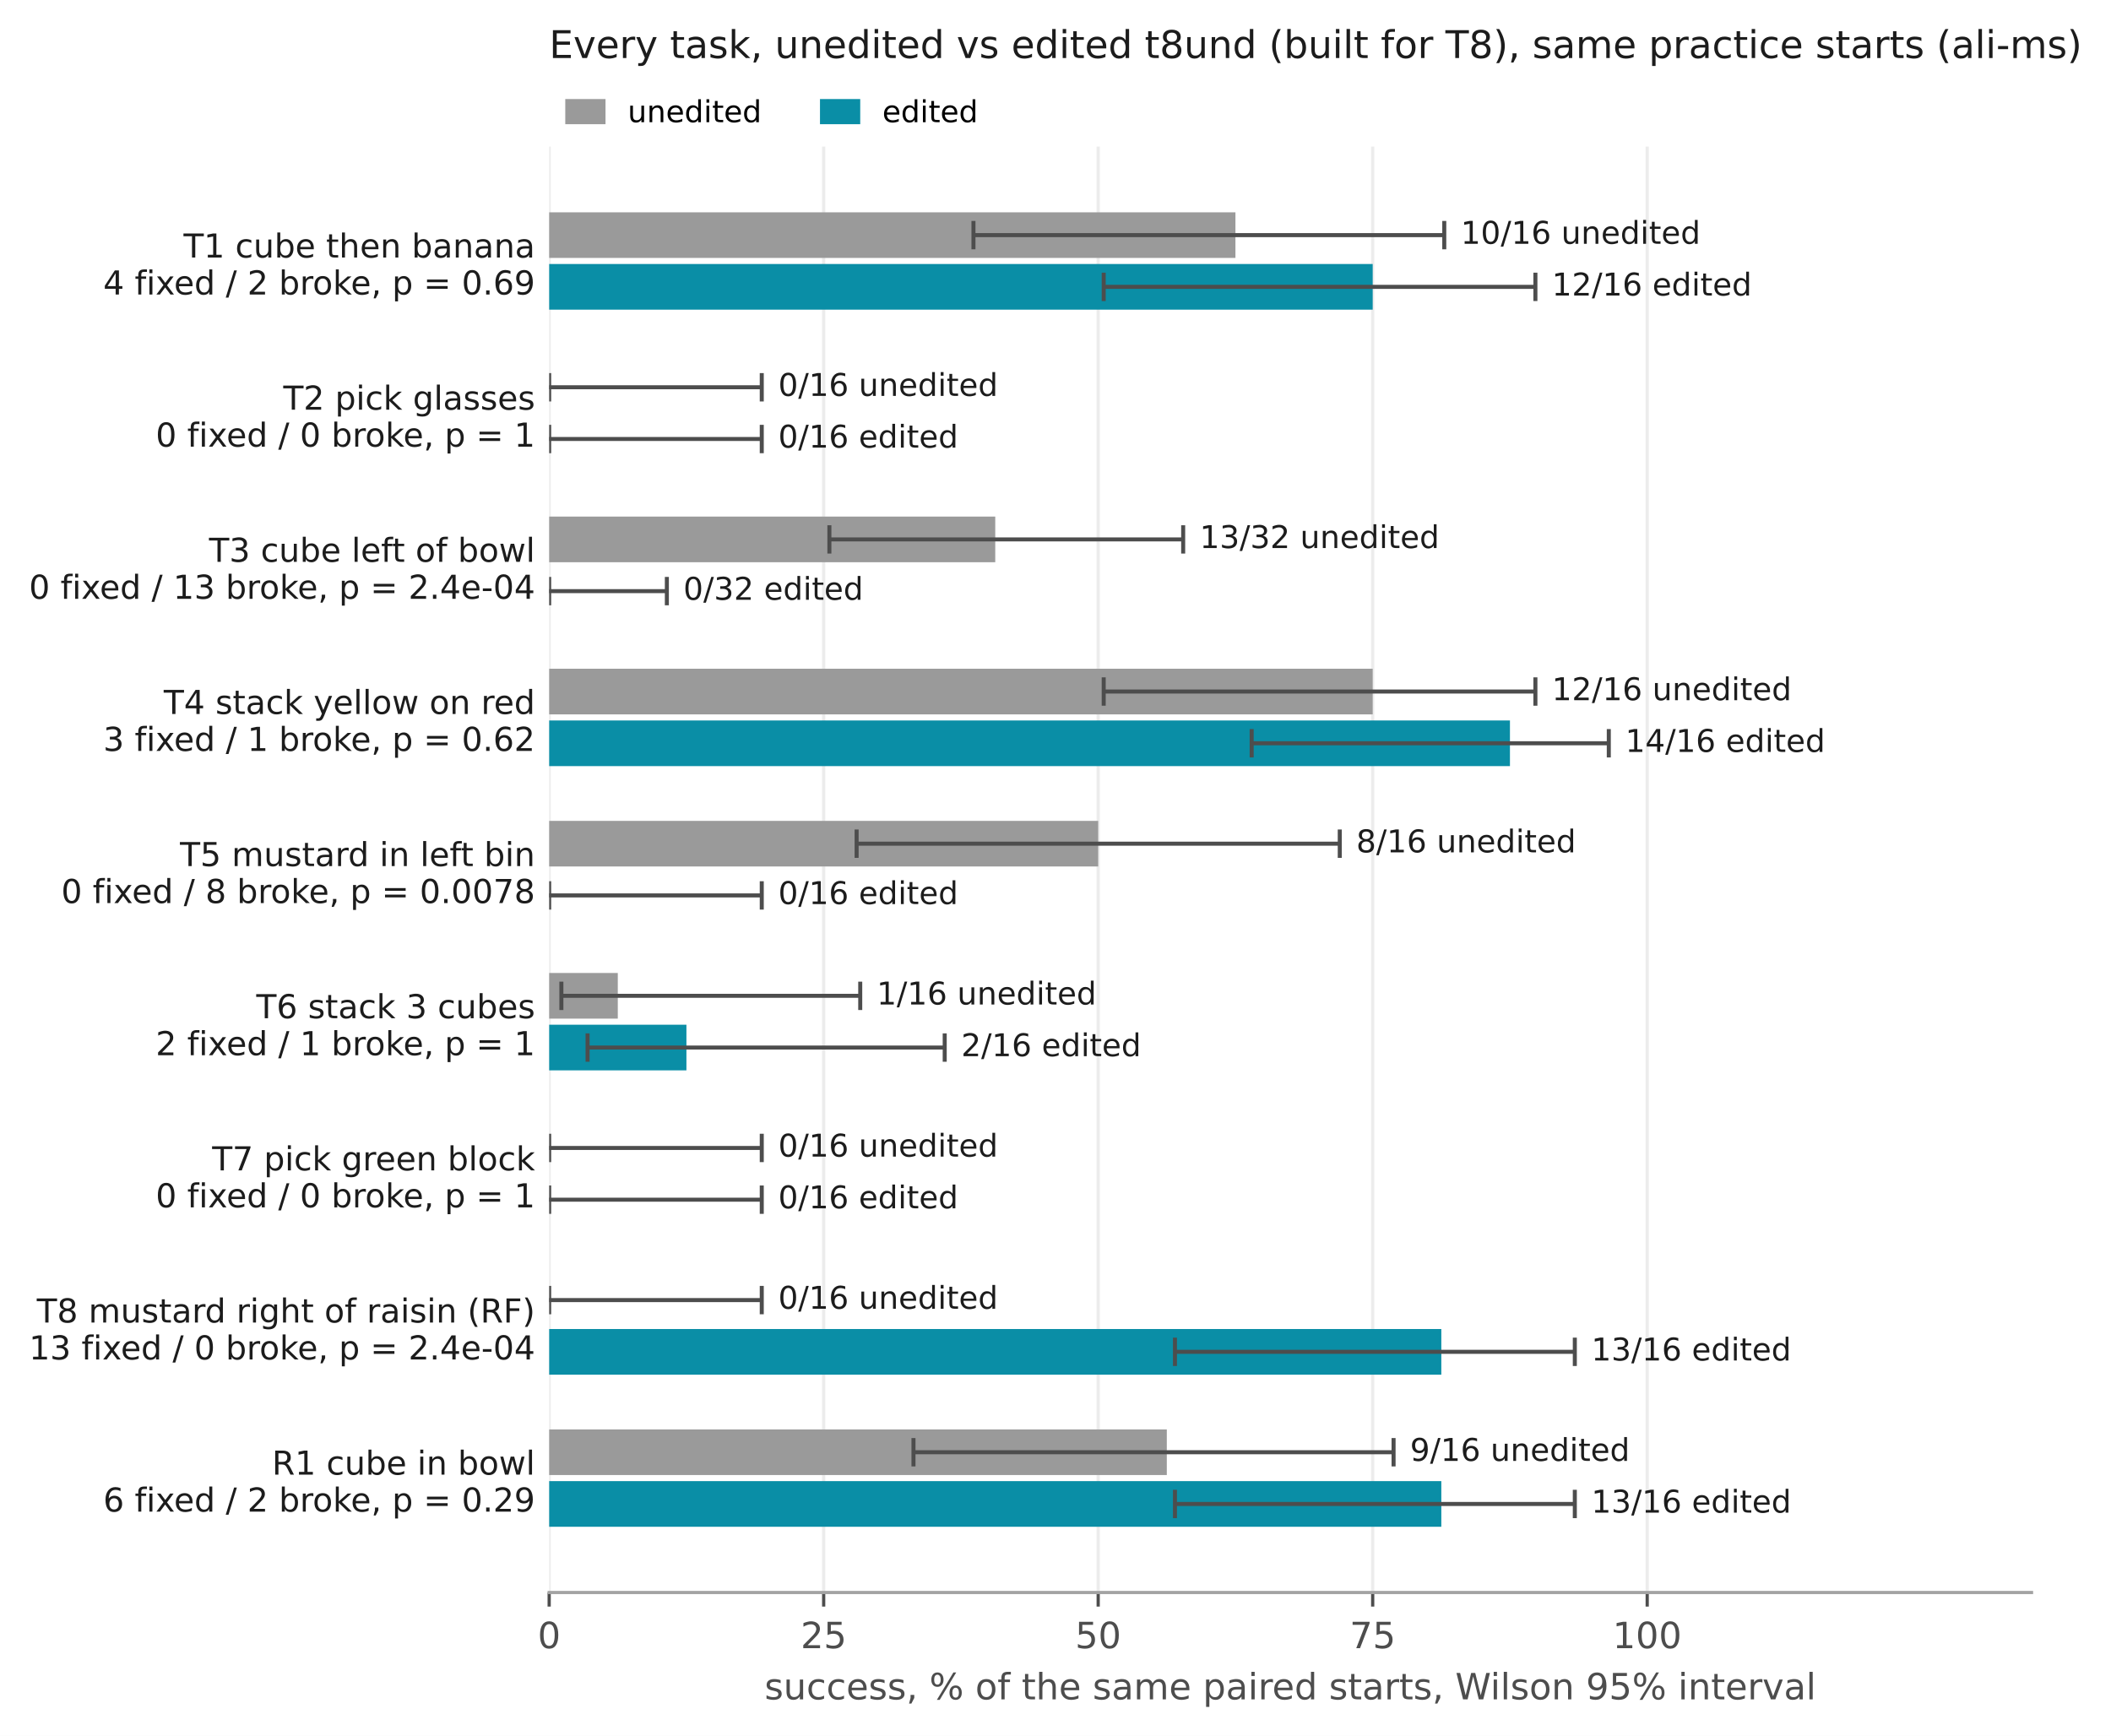
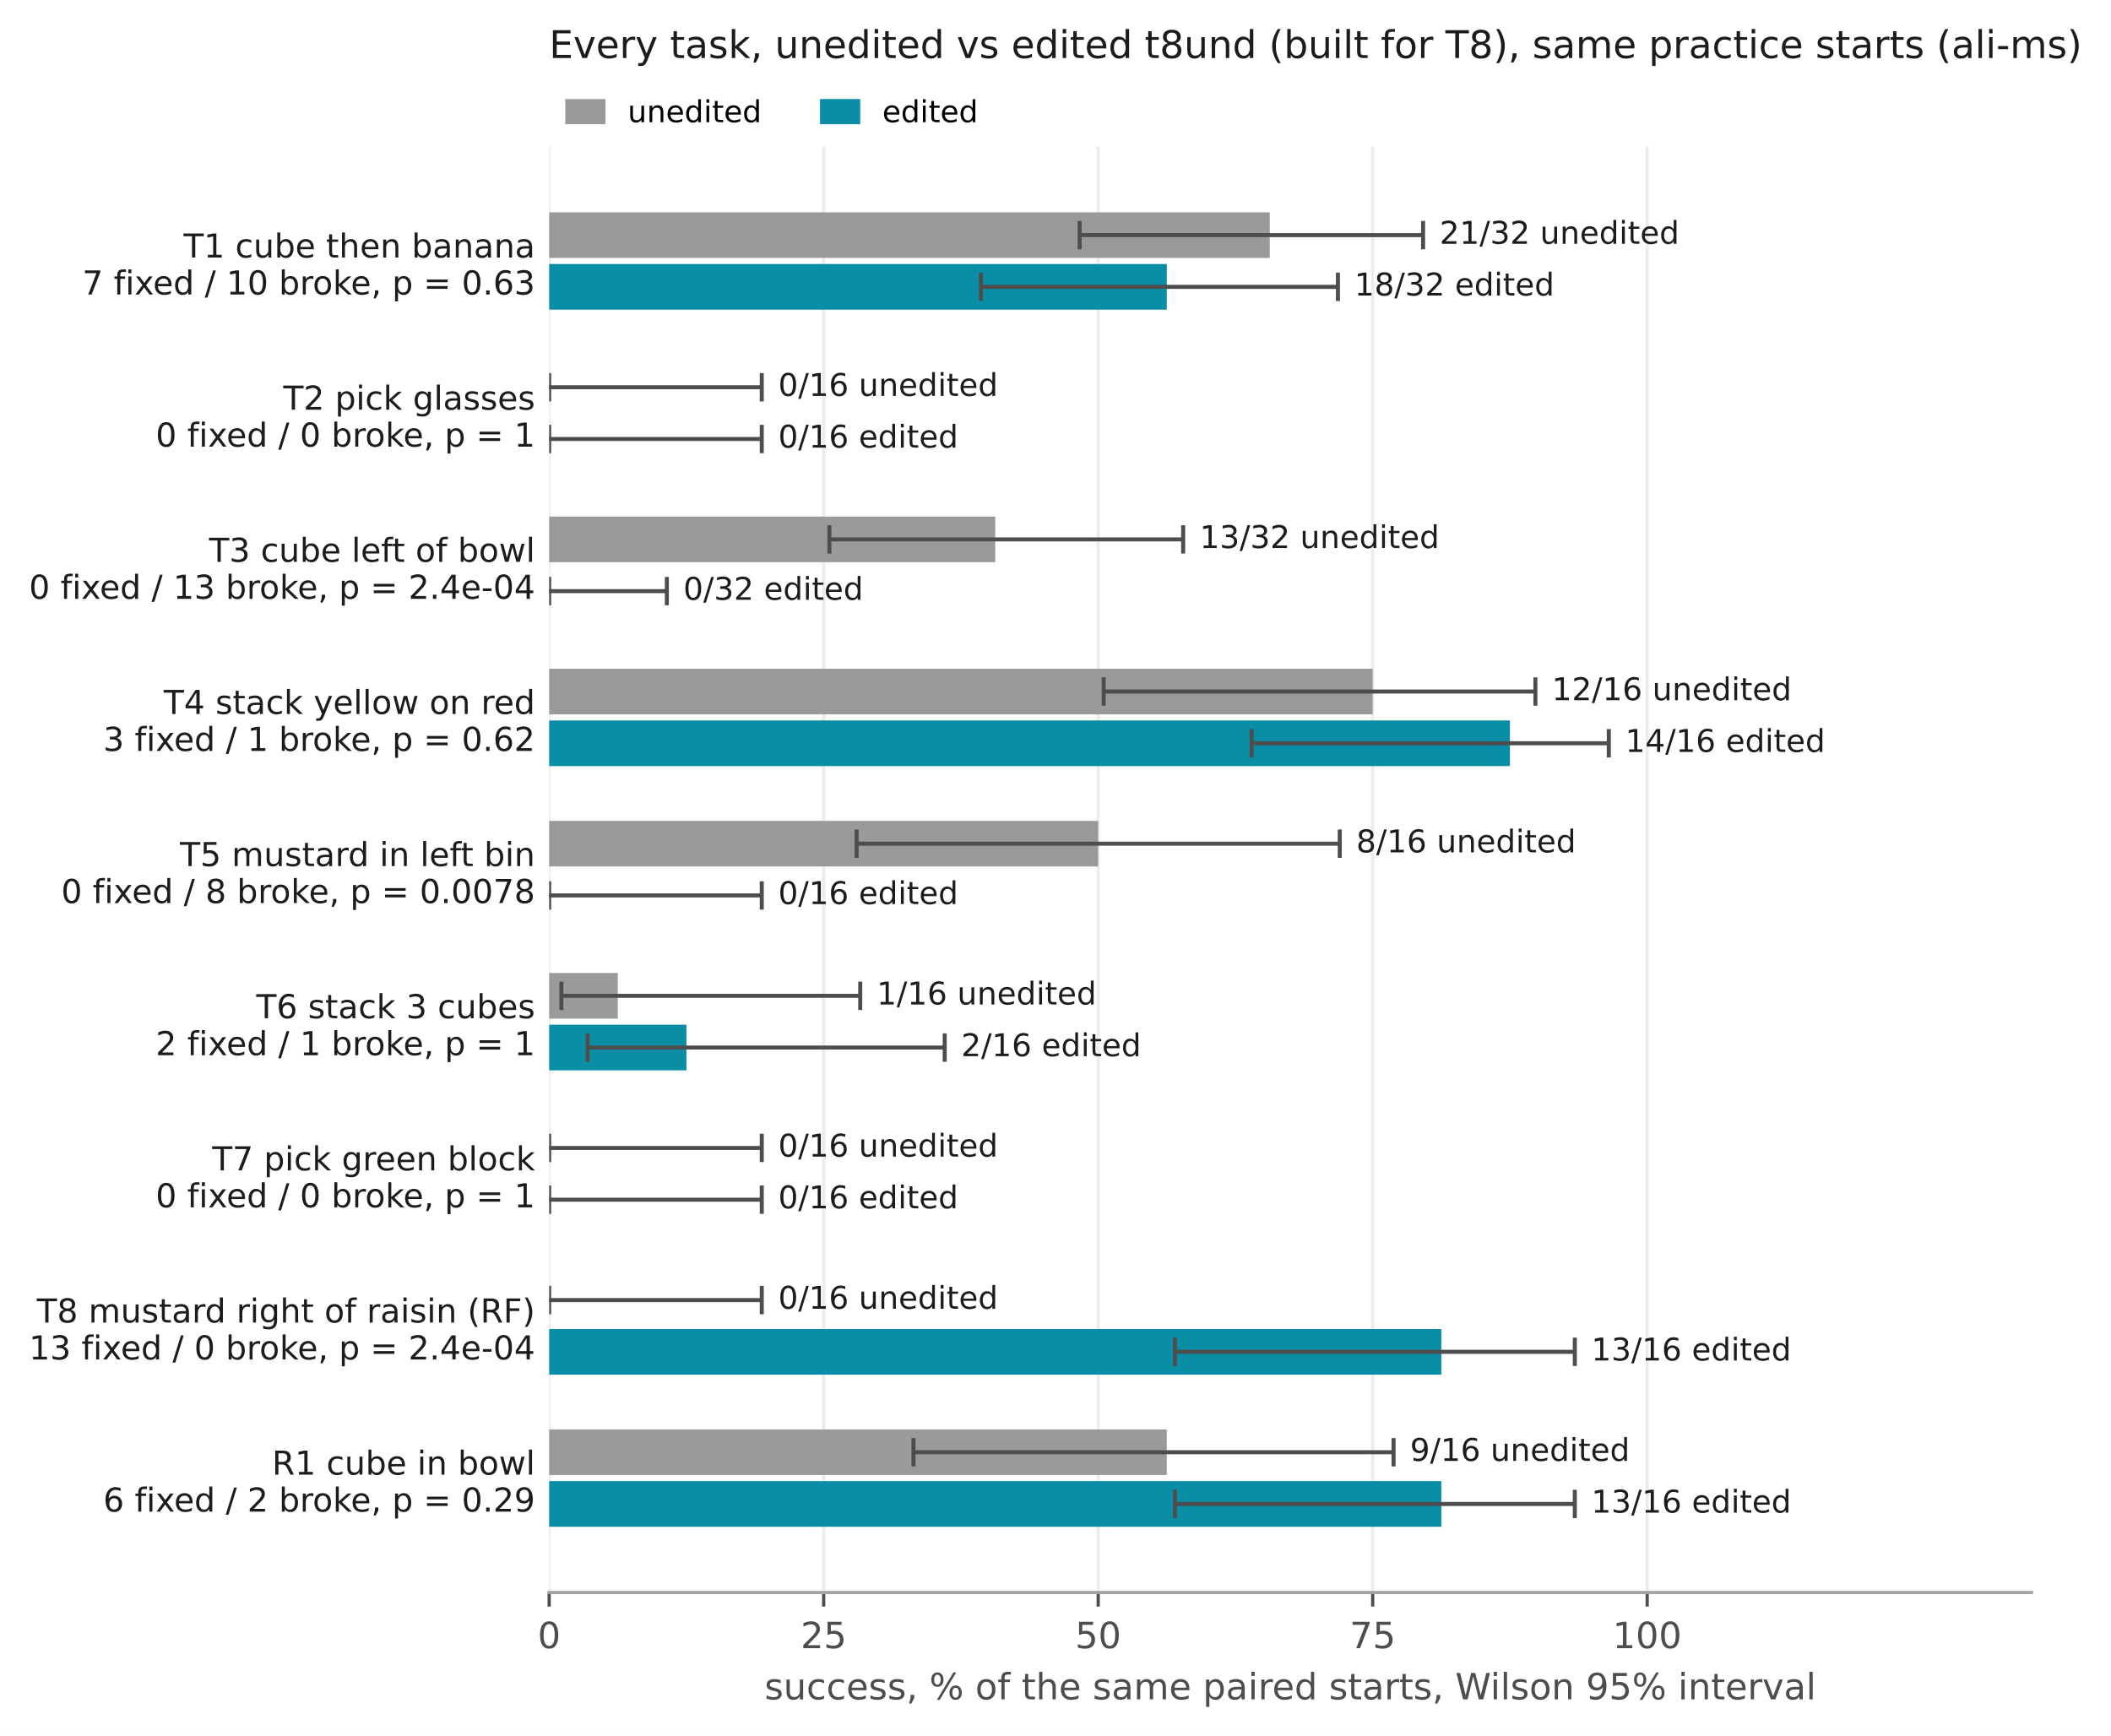
<svg xmlns="http://www.w3.org/2000/svg" xmlns:xlink="http://www.w3.org/1999/xlink" width="524.466pt" height="431.29pt" viewBox="0 0 524.466 431.29" version="1.1">
  <defs>
    <style type="text/css">*{stroke-linejoin: round; stroke-linecap: butt}</style>
  </defs>
  <g id="figure_1">
    <g id="patch_1">
      <path d="M 0 431.29  L 524.466 431.29  L 524.466 0  L 0 0  z " style="fill: #ffffff" />
    </g>
    <g id="axes_1">
      <g id="patch_2">
        <path d="M 136.438 395.67  L 504.718 395.67  L 504.718 36.419  L 136.438 36.419  z " style="fill: #ffffff" />
      </g>
      <g id="matplotlib.axis_1">
        <g id="xtick_1">
          <g id="line2d_1">
-             <path d="M 136.438 395.67  L 136.438 36.419  " clip-path="url(#p2c31fa12de)" style="fill: none; stroke: #ececec; stroke-width: 0.8; stroke-linecap: square" />
+             <path d="M 136.438 395.67  L 136.438 36.419  " clip-path="url(#pa45e1d1f8f)" style="fill: none; stroke: #ececec; stroke-width: 0.8; stroke-linecap: square" />
          </g>
          <g id="line2d_2">
            <defs>
-               <path id="mc1a9ab642e" d="M 0 0  L 0 3.5  " style="stroke: #4d4d4d; stroke-width: 0.8" />
+               <path id="m31fd87e7d7" d="M 0 0  L 0 3.5  " style="stroke: #4d4d4d; stroke-width: 0.8" />
            </defs>
            <g>
-               <use xlink:href="#mc1a9ab642e" x="136.438" y="395.67" style="fill: #4d4d4d; stroke: #4d4d4d; stroke-width: 0.8" />
+               <use xlink:href="#m31fd87e7d7" x="136.438" y="395.67" style="fill: #4d4d4d; stroke: #4d4d4d; stroke-width: 0.8" />
            </g>
          </g>
          <g id="text_1">
            <text style="font-size: 9px; font-family: 'DejaVu Sans'; text-anchor: middle; fill: #4d4d4d" x="136.438" y="409.508" transform="rotate(-0 136.438 409.5083)">0</text>
          </g>
        </g>
        <g id="xtick_2">
          <g id="line2d_3">
-             <path d="M 204.638 395.67  L 204.638 36.419  " clip-path="url(#p2c31fa12de)" style="fill: none; stroke: #ececec; stroke-width: 0.8; stroke-linecap: square" />
+             <path d="M 204.638 395.67  L 204.638 36.419  " clip-path="url(#pa45e1d1f8f)" style="fill: none; stroke: #ececec; stroke-width: 0.8; stroke-linecap: square" />
          </g>
          <g id="line2d_4">
            <g>
-               <use xlink:href="#mc1a9ab642e" x="204.638" y="395.67" style="fill: #4d4d4d; stroke: #4d4d4d; stroke-width: 0.8" />
+               <use xlink:href="#m31fd87e7d7" x="204.638" y="395.67" style="fill: #4d4d4d; stroke: #4d4d4d; stroke-width: 0.8" />
            </g>
          </g>
          <g id="text_2">
            <text style="font-size: 9px; font-family: 'DejaVu Sans'; text-anchor: middle; fill: #4d4d4d" x="204.638" y="409.508" transform="rotate(-0 204.638 409.5083)">25</text>
          </g>
        </g>
        <g id="xtick_3">
          <g id="line2d_5">
-             <path d="M 272.838 395.67  L 272.838 36.419  " clip-path="url(#p2c31fa12de)" style="fill: none; stroke: #ececec; stroke-width: 0.8; stroke-linecap: square" />
+             <path d="M 272.838 395.67  L 272.838 36.419  " clip-path="url(#pa45e1d1f8f)" style="fill: none; stroke: #ececec; stroke-width: 0.8; stroke-linecap: square" />
          </g>
          <g id="line2d_6">
            <g>
-               <use xlink:href="#mc1a9ab642e" x="272.838" y="395.67" style="fill: #4d4d4d; stroke: #4d4d4d; stroke-width: 0.8" />
+               <use xlink:href="#m31fd87e7d7" x="272.838" y="395.67" style="fill: #4d4d4d; stroke: #4d4d4d; stroke-width: 0.8" />
            </g>
          </g>
          <g id="text_3">
            <text style="font-size: 9px; font-family: 'DejaVu Sans'; text-anchor: middle; fill: #4d4d4d" x="272.838" y="409.508" transform="rotate(-0 272.838 409.5083)">50</text>
          </g>
        </g>
        <g id="xtick_4">
          <g id="line2d_7">
-             <path d="M 341.038 395.67  L 341.038 36.419  " clip-path="url(#p2c31fa12de)" style="fill: none; stroke: #ececec; stroke-width: 0.8; stroke-linecap: square" />
+             <path d="M 341.038 395.67  L 341.038 36.419  " clip-path="url(#pa45e1d1f8f)" style="fill: none; stroke: #ececec; stroke-width: 0.8; stroke-linecap: square" />
          </g>
          <g id="line2d_8">
            <g>
-               <use xlink:href="#mc1a9ab642e" x="341.038" y="395.67" style="fill: #4d4d4d; stroke: #4d4d4d; stroke-width: 0.8" />
+               <use xlink:href="#m31fd87e7d7" x="341.038" y="395.67" style="fill: #4d4d4d; stroke: #4d4d4d; stroke-width: 0.8" />
            </g>
          </g>
          <g id="text_4">
            <text style="font-size: 9px; font-family: 'DejaVu Sans'; text-anchor: middle; fill: #4d4d4d" x="341.038" y="409.508" transform="rotate(-0 341.038 409.5083)">75</text>
          </g>
        </g>
        <g id="xtick_5">
          <g id="line2d_9">
-             <path d="M 409.238 395.67  L 409.238 36.419  " clip-path="url(#p2c31fa12de)" style="fill: none; stroke: #ececec; stroke-width: 0.8; stroke-linecap: square" />
+             <path d="M 409.238 395.67  L 409.238 36.419  " clip-path="url(#pa45e1d1f8f)" style="fill: none; stroke: #ececec; stroke-width: 0.8; stroke-linecap: square" />
          </g>
          <g id="line2d_10">
            <g>
-               <use xlink:href="#mc1a9ab642e" x="409.238" y="395.67" style="fill: #4d4d4d; stroke: #4d4d4d; stroke-width: 0.8" />
+               <use xlink:href="#m31fd87e7d7" x="409.238" y="395.67" style="fill: #4d4d4d; stroke: #4d4d4d; stroke-width: 0.8" />
            </g>
          </g>
          <g id="text_5">
            <text style="font-size: 9px; font-family: 'DejaVu Sans'; text-anchor: middle; fill: #4d4d4d" x="409.238" y="409.508" transform="rotate(-0 409.238 409.5083)">100</text>
          </g>
        </g>
        <g id="text_6">
          <text style="font-size: 9px; font-family: 'DejaVu Sans'; text-anchor: middle; fill: #4d4d4d" x="320.578" y="422.219" transform="rotate(-0 320.578 422.2186)">success, % of the same paired starts, Wilson 95% interval</text>
        </g>
      </g>
      <g id="matplotlib.axis_2">
        <g id="ytick_1">
          <g id="line2d_11" />
          <g id="text_7">
            <text style="font-size: 8.2px; font-family: 'DejaVu Sans'; fill: #1c1c1c" transform="translate(67.56609 366.3914)">R1 cube in bowl</text>
            <text style="font-size: 8.2px; font-family: 'DejaVu Sans'; fill: #1c1c1c" transform="translate(25.63847 375.5736)">6 fixed / 2 broke, p = 0.29</text>
          </g>
        </g>
        <g id="ytick_2">
          <g id="line2d_12" />
          <g id="text_8">
            <text style="font-size: 8.2px; font-family: 'DejaVu Sans'; fill: #1c1c1c" transform="translate(9.150062 328.5914)">T8 mustard right of raisin (RF)</text>
            <text style="font-size: 8.2px; font-family: 'DejaVu Sans'; fill: #1c1c1c" transform="translate(7.2 337.7736)">13 fixed / 0 broke, p = 2.4e-04</text>
          </g>
        </g>
        <g id="ytick_3">
          <g id="line2d_13" />
          <g id="text_9">
            <text style="font-size: 8.2px; font-family: 'DejaVu Sans'; fill: #1c1c1c" transform="translate(52.71513 290.7914)">T7 pick green block</text>
            <text style="font-size: 8.2px; font-family: 'DejaVu Sans'; fill: #1c1c1c" transform="translate(38.67903 299.9737)">0 fixed / 0 broke, p = 1</text>
          </g>
        </g>
        <g id="ytick_4">
          <g id="line2d_14" />
          <g id="text_10">
            <text style="font-size: 8.2px; font-family: 'DejaVu Sans'; fill: #1c1c1c" transform="translate(63.68006 252.9914)">T6 stack 3 cubes</text>
            <text style="font-size: 8.2px; font-family: 'DejaVu Sans'; fill: #1c1c1c" transform="translate(38.67903 262.1737)">2 fixed / 1 broke, p = 1</text>
          </g>
        </g>
        <g id="ytick_5">
          <g id="line2d_15" />
          <g id="text_11">
            <text style="font-size: 8.2px; font-family: 'DejaVu Sans'; fill: #1c1c1c" transform="translate(44.72269 215.1914)">T5 mustard in left bin</text>
            <text style="font-size: 8.2px; font-family: 'DejaVu Sans'; fill: #1c1c1c" transform="translate(15.20397 224.3736)">0 fixed / 8 broke, p = 0.0078</text>
          </g>
        </g>
        <g id="ytick_6">
          <g id="line2d_16" />
          <g id="text_12">
            <text style="font-size: 8.2px; font-family: 'DejaVu Sans'; fill: #1c1c1c" transform="translate(40.68931 177.3914)">T4 stack yellow on red</text>
            <text style="font-size: 8.2px; font-family: 'DejaVu Sans'; fill: #1c1c1c" transform="translate(25.63847 186.5736)">3 fixed / 1 broke, p = 0.62</text>
          </g>
        </g>
        <g id="ytick_7">
          <g id="line2d_17" />
          <g id="text_13">
            <text style="font-size: 8.2px; font-family: 'DejaVu Sans'; fill: #1c1c1c" transform="translate(51.93869 139.5914)">T3 cube left of bowl</text>
            <text style="font-size: 8.2px; font-family: 'DejaVu Sans'; fill: #1c1c1c" transform="translate(7.2 148.7737)">0 fixed / 13 broke, p = 2.4e-04</text>
          </g>
        </g>
        <g id="ytick_8">
          <g id="line2d_18" />
          <g id="text_14">
            <text style="font-size: 8.2px; font-family: 'DejaVu Sans'; fill: #1c1c1c" transform="translate(70.38997 101.7914)">T2 pick glasses</text>
            <text style="font-size: 8.2px; font-family: 'DejaVu Sans'; fill: #1c1c1c" transform="translate(38.67903 110.9737)">0 fixed / 0 broke, p = 1</text>
          </g>
        </g>
        <g id="ytick_9">
          <g id="line2d_19" />
          <g id="text_15">
            <text style="font-size: 8.2px; font-family: 'DejaVu Sans'; fill: #1c1c1c" transform="translate(45.60931 63.99144)">T1 cube then banana</text>
-             <text style="font-size: 8.2px; font-family: 'DejaVu Sans'; fill: #1c1c1c" transform="translate(25.63847 73.17365)">4 fixed / 2 broke, p = 0.69</text>
+             <text style="font-size: 8.2px; font-family: 'DejaVu Sans'; fill: #1c1c1c" transform="translate(20.42122 73.17365)">7 fixed / 10 broke, p = 0.63</text>
          </g>
        </g>
      </g>
      <g id="patch_3">
-         <path d="M 136.438 64.088  L 306.938 64.088  L 306.938 52.748  L 136.438 52.748  z " clip-path="url(#p2c31fa12de)" style="fill: #9a9a9a" />
+         <path d="M 136.438 64.088  L 315.463 64.088  L 315.463 52.748  L 136.438 52.748  z " clip-path="url(#pa45e1d1f8f)" style="fill: #9a9a9a" />
      </g>
      <g id="patch_4">
-         <path d="M 136.438 76.94  L 341.038 76.94  L 341.038 65.6  L 136.438 65.6  z " clip-path="url(#p2c31fa12de)" style="fill: #0a8ea6" />
+         <path d="M 136.438 76.94  L 289.888 76.94  L 289.888 65.6  L 136.438 65.6  z " clip-path="url(#pa45e1d1f8f)" style="fill: #0a8ea6" />
      </g>
      <g id="patch_5">
-         <path d="M 136.438 101.888  L 136.438 101.888  L 136.438 90.548  L 136.438 90.548  z " clip-path="url(#p2c31fa12de)" style="fill: #9a9a9a" />
+         <path d="M 136.438 101.888  L 136.438 101.888  L 136.438 90.548  L 136.438 90.548  z " clip-path="url(#pa45e1d1f8f)" style="fill: #9a9a9a" />
      </g>
      <g id="patch_6">
-         <path d="M 136.438 114.74  L 136.438 114.74  L 136.438 103.4  L 136.438 103.4  z " clip-path="url(#p2c31fa12de)" style="fill: #0a8ea6" />
+         <path d="M 136.438 114.74  L 136.438 114.74  L 136.438 103.4  L 136.438 103.4  z " clip-path="url(#pa45e1d1f8f)" style="fill: #0a8ea6" />
      </g>
      <g id="patch_7">
-         <path d="M 136.438 139.688  L 247.263 139.688  L 247.263 128.348  L 136.438 128.348  z " clip-path="url(#p2c31fa12de)" style="fill: #9a9a9a" />
+         <path d="M 136.438 139.688  L 247.263 139.688  L 247.263 128.348  L 136.438 128.348  z " clip-path="url(#pa45e1d1f8f)" style="fill: #9a9a9a" />
      </g>
      <g id="patch_8">
-         <path d="M 136.438 152.54  L 136.438 152.54  L 136.438 141.2  L 136.438 141.2  z " clip-path="url(#p2c31fa12de)" style="fill: #0a8ea6" />
+         <path d="M 136.438 152.54  L 136.438 152.54  L 136.438 141.2  L 136.438 141.2  z " clip-path="url(#pa45e1d1f8f)" style="fill: #0a8ea6" />
      </g>
      <g id="patch_9">
-         <path d="M 136.438 177.488  L 341.038 177.488  L 341.038 166.148  L 136.438 166.148  z " clip-path="url(#p2c31fa12de)" style="fill: #9a9a9a" />
+         <path d="M 136.438 177.488  L 341.038 177.488  L 341.038 166.148  L 136.438 166.148  z " clip-path="url(#pa45e1d1f8f)" style="fill: #9a9a9a" />
      </g>
      <g id="patch_10">
-         <path d="M 136.438 190.34  L 375.138 190.34  L 375.138 179  L 136.438 179  z " clip-path="url(#p2c31fa12de)" style="fill: #0a8ea6" />
+         <path d="M 136.438 190.34  L 375.138 190.34  L 375.138 179  L 136.438 179  z " clip-path="url(#pa45e1d1f8f)" style="fill: #0a8ea6" />
      </g>
      <g id="patch_11">
-         <path d="M 136.438 215.288  L 272.838 215.288  L 272.838 203.948  L 136.438 203.948  z " clip-path="url(#p2c31fa12de)" style="fill: #9a9a9a" />
+         <path d="M 136.438 215.288  L 272.838 215.288  L 272.838 203.948  L 136.438 203.948  z " clip-path="url(#pa45e1d1f8f)" style="fill: #9a9a9a" />
      </g>
      <g id="patch_12">
-         <path d="M 136.438 228.14  L 136.438 228.14  L 136.438 216.8  L 136.438 216.8  z " clip-path="url(#p2c31fa12de)" style="fill: #0a8ea6" />
+         <path d="M 136.438 228.14  L 136.438 228.14  L 136.438 216.8  L 136.438 216.8  z " clip-path="url(#pa45e1d1f8f)" style="fill: #0a8ea6" />
      </g>
      <g id="patch_13">
-         <path d="M 136.438 253.088  L 153.488 253.088  L 153.488 241.748  L 136.438 241.748  z " clip-path="url(#p2c31fa12de)" style="fill: #9a9a9a" />
+         <path d="M 136.438 253.088  L 153.488 253.088  L 153.488 241.748  L 136.438 241.748  z " clip-path="url(#pa45e1d1f8f)" style="fill: #9a9a9a" />
      </g>
      <g id="patch_14">
-         <path d="M 136.438 265.94  L 170.538 265.94  L 170.538 254.6  L 136.438 254.6  z " clip-path="url(#p2c31fa12de)" style="fill: #0a8ea6" />
+         <path d="M 136.438 265.94  L 170.538 265.94  L 170.538 254.6  L 136.438 254.6  z " clip-path="url(#pa45e1d1f8f)" style="fill: #0a8ea6" />
      </g>
      <g id="patch_15">
-         <path d="M 136.438 290.888  L 136.438 290.888  L 136.438 279.548  L 136.438 279.548  z " clip-path="url(#p2c31fa12de)" style="fill: #9a9a9a" />
+         <path d="M 136.438 290.888  L 136.438 290.888  L 136.438 279.548  L 136.438 279.548  z " clip-path="url(#pa45e1d1f8f)" style="fill: #9a9a9a" />
      </g>
      <g id="patch_16">
-         <path d="M 136.438 303.74  L 136.438 303.74  L 136.438 292.4  L 136.438 292.4  z " clip-path="url(#p2c31fa12de)" style="fill: #0a8ea6" />
+         <path d="M 136.438 303.74  L 136.438 303.74  L 136.438 292.4  L 136.438 292.4  z " clip-path="url(#pa45e1d1f8f)" style="fill: #0a8ea6" />
      </g>
      <g id="patch_17">
-         <path d="M 136.438 328.688  L 136.438 328.688  L 136.438 317.348  L 136.438 317.348  z " clip-path="url(#p2c31fa12de)" style="fill: #9a9a9a" />
+         <path d="M 136.438 328.688  L 136.438 328.688  L 136.438 317.348  L 136.438 317.348  z " clip-path="url(#pa45e1d1f8f)" style="fill: #9a9a9a" />
      </g>
      <g id="patch_18">
-         <path d="M 136.438 341.54  L 358.088 341.54  L 358.088 330.2  L 136.438 330.2  z " clip-path="url(#p2c31fa12de)" style="fill: #0a8ea6" />
+         <path d="M 136.438 341.54  L 358.088 341.54  L 358.088 330.2  L 136.438 330.2  z " clip-path="url(#pa45e1d1f8f)" style="fill: #0a8ea6" />
      </g>
      <g id="patch_19">
-         <path d="M 136.438 366.488  L 289.888 366.488  L 289.888 355.148  L 136.438 355.148  z " clip-path="url(#p2c31fa12de)" style="fill: #9a9a9a" />
+         <path d="M 136.438 366.488  L 289.888 366.488  L 289.888 355.148  L 136.438 355.148  z " clip-path="url(#pa45e1d1f8f)" style="fill: #9a9a9a" />
      </g>
      <g id="patch_20">
-         <path d="M 136.438 379.34  L 358.088 379.34  L 358.088 368  L 136.438 368  z " clip-path="url(#p2c31fa12de)" style="fill: #0a8ea6" />
+         <path d="M 136.438 379.34  L 358.088 379.34  L 358.088 368  L 136.438 368  z " clip-path="url(#pa45e1d1f8f)" style="fill: #0a8ea6" />
      </g>
      <g id="patch_21">
        <path d="M 136.438 395.67  L 504.718 395.67  " style="fill: none; stroke: #a3a3a3; stroke-width: 0.8; stroke-linejoin: miter; stroke-linecap: square" />
      </g>
      <g id="line2d_20">
-         <path d="M 241.851 58.418  L 358.821 58.418  " clip-path="url(#p2c31fa12de)" style="fill: none; stroke: #4d4d4d" />
+         <path d="M 268.231 58.418  L 353.558 58.418  " clip-path="url(#pa45e1d1f8f)" style="fill: none; stroke: #4d4d4d" />
      </g>
      <g id="line2d_21">
-         <path d="M 241.851 61.442  L 241.851 55.394  " clip-path="url(#p2c31fa12de)" style="fill: none; stroke: #4d4d4d; stroke-linecap: square" />
+         <path d="M 268.231 61.442  L 268.231 55.394  " clip-path="url(#pa45e1d1f8f)" style="fill: none; stroke: #4d4d4d; stroke-linecap: square" />
      </g>
      <g id="line2d_22">
-         <path d="M 358.821 61.442  L 358.821 55.394  " clip-path="url(#p2c31fa12de)" style="fill: none; stroke: #4d4d4d; stroke-linecap: square" />
+         <path d="M 353.558 61.442  L 353.558 55.394  " clip-path="url(#pa45e1d1f8f)" style="fill: none; stroke: #4d4d4d; stroke-linecap: square" />
      </g>
      <g id="text_16">
-         <text style="font-size: 7.8px; font-family: 'DejaVu Sans'; text-anchor: start; fill: #1c1c1c" x="362.913" y="60.57" transform="rotate(-0 362.9132 60.57043)">10/16 unedited</text>
+         <text style="font-size: 7.8px; font-family: 'DejaVu Sans'; text-anchor: start; fill: #1c1c1c" x="357.65" y="60.57" transform="rotate(-0 357.6504 60.57043)">21/32 unedited</text>
      </g>
      <g id="line2d_23">
-         <path d="M 274.207 71.27  L 381.461 71.27  " clip-path="url(#p2c31fa12de)" style="fill: none; stroke: #4d4d4d" />
+         <path d="M 243.718 71.27  L 332.403 71.27  " clip-path="url(#pa45e1d1f8f)" style="fill: none; stroke: #4d4d4d" />
      </g>
      <g id="line2d_24">
-         <path d="M 274.207 74.294  L 274.207 68.246  " clip-path="url(#p2c31fa12de)" style="fill: none; stroke: #4d4d4d; stroke-linecap: square" />
+         <path d="M 243.718 74.294  L 243.718 68.246  " clip-path="url(#pa45e1d1f8f)" style="fill: none; stroke: #4d4d4d; stroke-linecap: square" />
      </g>
      <g id="line2d_25">
-         <path d="M 381.461 74.294  L 381.461 68.246  " clip-path="url(#p2c31fa12de)" style="fill: none; stroke: #4d4d4d; stroke-linecap: square" />
+         <path d="M 332.403 74.294  L 332.403 68.246  " clip-path="url(#pa45e1d1f8f)" style="fill: none; stroke: #4d4d4d; stroke-linecap: square" />
      </g>
      <g id="text_17">
-         <text style="font-size: 7.8px; font-family: 'DejaVu Sans'; text-anchor: start; fill: #1c1c1c" x="385.553" y="73.422" transform="rotate(-0 385.5534 73.42243)">12/16 edited</text>
+         <text style="font-size: 7.8px; font-family: 'DejaVu Sans'; text-anchor: start; fill: #1c1c1c" x="336.495" y="73.422" transform="rotate(-0 336.495 73.42243)">18/32 edited</text>
      </g>
      <g id="line2d_26">
-         <path d="M 136.438 96.218  L 189.254 96.218  " clip-path="url(#p2c31fa12de)" style="fill: none; stroke: #4d4d4d" />
+         <path d="M 136.438 96.218  L 189.254 96.218  " clip-path="url(#pa45e1d1f8f)" style="fill: none; stroke: #4d4d4d" />
      </g>
      <g id="line2d_27">
-         <path d="M 136.438 99.242  L 136.438 93.194  " clip-path="url(#p2c31fa12de)" style="fill: none; stroke: #4d4d4d; stroke-linecap: square" />
+         <path d="M 136.438 99.242  L 136.438 93.194  " clip-path="url(#pa45e1d1f8f)" style="fill: none; stroke: #4d4d4d; stroke-linecap: square" />
      </g>
      <g id="line2d_28">
-         <path d="M 189.254 99.242  L 189.254 93.194  " clip-path="url(#p2c31fa12de)" style="fill: none; stroke: #4d4d4d; stroke-linecap: square" />
+         <path d="M 189.254 99.242  L 189.254 93.194  " clip-path="url(#pa45e1d1f8f)" style="fill: none; stroke: #4d4d4d; stroke-linecap: square" />
      </g>
      <g id="text_18">
        <text style="font-size: 7.8px; font-family: 'DejaVu Sans'; text-anchor: start; fill: #1c1c1c" x="193.346" y="98.37" transform="rotate(-0 193.3462 98.37043)">0/16 unedited</text>
      </g>
      <g id="line2d_29">
-         <path d="M 136.438 109.07  L 189.254 109.07  " clip-path="url(#p2c31fa12de)" style="fill: none; stroke: #4d4d4d" />
+         <path d="M 136.438 109.07  L 189.254 109.07  " clip-path="url(#pa45e1d1f8f)" style="fill: none; stroke: #4d4d4d" />
      </g>
      <g id="line2d_30">
-         <path d="M 136.438 112.094  L 136.438 106.046  " clip-path="url(#p2c31fa12de)" style="fill: none; stroke: #4d4d4d; stroke-linecap: square" />
+         <path d="M 136.438 112.094  L 136.438 106.046  " clip-path="url(#pa45e1d1f8f)" style="fill: none; stroke: #4d4d4d; stroke-linecap: square" />
      </g>
      <g id="line2d_31">
-         <path d="M 189.254 112.094  L 189.254 106.046  " clip-path="url(#p2c31fa12de)" style="fill: none; stroke: #4d4d4d; stroke-linecap: square" />
+         <path d="M 189.254 112.094  L 189.254 106.046  " clip-path="url(#pa45e1d1f8f)" style="fill: none; stroke: #4d4d4d; stroke-linecap: square" />
      </g>
      <g id="text_19">
        <text style="font-size: 7.8px; font-family: 'DejaVu Sans'; text-anchor: start; fill: #1c1c1c" x="193.346" y="111.222" transform="rotate(-0 193.3462 111.2224)">0/16 edited</text>
      </g>
      <g id="line2d_32">
-         <path d="M 206.056 134.018  L 293.953 134.018  " clip-path="url(#p2c31fa12de)" style="fill: none; stroke: #4d4d4d" />
+         <path d="M 206.056 134.018  L 293.953 134.018  " clip-path="url(#pa45e1d1f8f)" style="fill: none; stroke: #4d4d4d" />
      </g>
      <g id="line2d_33">
-         <path d="M 206.056 137.042  L 206.056 130.994  " clip-path="url(#p2c31fa12de)" style="fill: none; stroke: #4d4d4d; stroke-linecap: square" />
+         <path d="M 206.056 137.042  L 206.056 130.994  " clip-path="url(#pa45e1d1f8f)" style="fill: none; stroke: #4d4d4d; stroke-linecap: square" />
      </g>
      <g id="line2d_34">
-         <path d="M 293.953 137.042  L 293.953 130.994  " clip-path="url(#p2c31fa12de)" style="fill: none; stroke: #4d4d4d; stroke-linecap: square" />
+         <path d="M 293.953 137.042  L 293.953 130.994  " clip-path="url(#pa45e1d1f8f)" style="fill: none; stroke: #4d4d4d; stroke-linecap: square" />
      </g>
      <g id="text_20">
        <text style="font-size: 7.8px; font-family: 'DejaVu Sans'; text-anchor: start; fill: #1c1c1c" x="298.045" y="136.17" transform="rotate(-0 298.0447 136.1704)">13/32 unedited</text>
      </g>
      <g id="line2d_35">
-         <path d="M 136.438 146.87  L 165.677 146.87  " clip-path="url(#p2c31fa12de)" style="fill: none; stroke: #4d4d4d" />
+         <path d="M 136.438 146.87  L 165.677 146.87  " clip-path="url(#pa45e1d1f8f)" style="fill: none; stroke: #4d4d4d" />
      </g>
      <g id="line2d_36">
-         <path d="M 136.438 149.894  L 136.438 143.846  " clip-path="url(#p2c31fa12de)" style="fill: none; stroke: #4d4d4d; stroke-linecap: square" />
+         <path d="M 136.438 149.894  L 136.438 143.846  " clip-path="url(#pa45e1d1f8f)" style="fill: none; stroke: #4d4d4d; stroke-linecap: square" />
      </g>
      <g id="line2d_37">
-         <path d="M 165.677 149.894  L 165.677 143.846  " clip-path="url(#p2c31fa12de)" style="fill: none; stroke: #4d4d4d; stroke-linecap: square" />
+         <path d="M 165.677 149.894  L 165.677 143.846  " clip-path="url(#pa45e1d1f8f)" style="fill: none; stroke: #4d4d4d; stroke-linecap: square" />
      </g>
      <g id="text_21">
        <text style="font-size: 7.8px; font-family: 'DejaVu Sans'; text-anchor: start; fill: #1c1c1c" x="169.769" y="149.022" transform="rotate(-0 169.7685 149.0224)">0/32 edited</text>
      </g>
      <g id="line2d_38">
-         <path d="M 274.207 171.818  L 381.461 171.818  " clip-path="url(#p2c31fa12de)" style="fill: none; stroke: #4d4d4d" />
+         <path d="M 274.207 171.818  L 381.461 171.818  " clip-path="url(#pa45e1d1f8f)" style="fill: none; stroke: #4d4d4d" />
      </g>
      <g id="line2d_39">
-         <path d="M 274.207 174.842  L 274.207 168.794  " clip-path="url(#p2c31fa12de)" style="fill: none; stroke: #4d4d4d; stroke-linecap: square" />
+         <path d="M 274.207 174.842  L 274.207 168.794  " clip-path="url(#pa45e1d1f8f)" style="fill: none; stroke: #4d4d4d; stroke-linecap: square" />
      </g>
      <g id="line2d_40">
-         <path d="M 381.461 174.842  L 381.461 168.794  " clip-path="url(#p2c31fa12de)" style="fill: none; stroke: #4d4d4d; stroke-linecap: square" />
+         <path d="M 381.461 174.842  L 381.461 168.794  " clip-path="url(#pa45e1d1f8f)" style="fill: none; stroke: #4d4d4d; stroke-linecap: square" />
      </g>
      <g id="text_22">
        <text style="font-size: 7.8px; font-family: 'DejaVu Sans'; text-anchor: start; fill: #1c1c1c" x="385.553" y="173.97" transform="rotate(-0 385.5534 173.9704)">12/16 unedited</text>
      </g>
      <g id="line2d_41">
-         <path d="M 310.968 184.67  L 399.696 184.67  " clip-path="url(#p2c31fa12de)" style="fill: none; stroke: #4d4d4d" />
+         <path d="M 310.968 184.67  L 399.696 184.67  " clip-path="url(#pa45e1d1f8f)" style="fill: none; stroke: #4d4d4d" />
      </g>
      <g id="line2d_42">
-         <path d="M 310.968 187.694  L 310.968 181.646  " clip-path="url(#p2c31fa12de)" style="fill: none; stroke: #4d4d4d; stroke-linecap: square" />
+         <path d="M 310.968 187.694  L 310.968 181.646  " clip-path="url(#pa45e1d1f8f)" style="fill: none; stroke: #4d4d4d; stroke-linecap: square" />
      </g>
      <g id="line2d_43">
-         <path d="M 399.696 187.694  L 399.696 181.646  " clip-path="url(#p2c31fa12de)" style="fill: none; stroke: #4d4d4d; stroke-linecap: square" />
+         <path d="M 399.696 187.694  L 399.696 181.646  " clip-path="url(#pa45e1d1f8f)" style="fill: none; stroke: #4d4d4d; stroke-linecap: square" />
      </g>
      <g id="text_23">
        <text style="font-size: 7.8px; font-family: 'DejaVu Sans'; text-anchor: start; fill: #1c1c1c" x="403.788" y="186.822" transform="rotate(-0 403.7882 186.8224)">14/16 edited</text>
      </g>
      <g id="line2d_44">
-         <path d="M 212.821 209.618  L 332.855 209.618  " clip-path="url(#p2c31fa12de)" style="fill: none; stroke: #4d4d4d" />
+         <path d="M 212.821 209.618  L 332.855 209.618  " clip-path="url(#pa45e1d1f8f)" style="fill: none; stroke: #4d4d4d" />
      </g>
      <g id="line2d_45">
-         <path d="M 212.821 212.642  L 212.821 206.594  " clip-path="url(#p2c31fa12de)" style="fill: none; stroke: #4d4d4d; stroke-linecap: square" />
+         <path d="M 212.821 212.642  L 212.821 206.594  " clip-path="url(#pa45e1d1f8f)" style="fill: none; stroke: #4d4d4d; stroke-linecap: square" />
      </g>
      <g id="line2d_46">
-         <path d="M 332.855 212.642  L 332.855 206.594  " clip-path="url(#p2c31fa12de)" style="fill: none; stroke: #4d4d4d; stroke-linecap: square" />
+         <path d="M 332.855 212.642  L 332.855 206.594  " clip-path="url(#pa45e1d1f8f)" style="fill: none; stroke: #4d4d4d; stroke-linecap: square" />
      </g>
      <g id="text_24">
        <text style="font-size: 7.8px; font-family: 'DejaVu Sans'; text-anchor: start; fill: #1c1c1c" x="336.947" y="211.77" transform="rotate(-0 336.9472 211.7704)">8/16 unedited</text>
      </g>
      <g id="line2d_47">
-         <path d="M 136.438 222.47  L 189.254 222.47  " clip-path="url(#p2c31fa12de)" style="fill: none; stroke: #4d4d4d" />
+         <path d="M 136.438 222.47  L 189.254 222.47  " clip-path="url(#pa45e1d1f8f)" style="fill: none; stroke: #4d4d4d" />
      </g>
      <g id="line2d_48">
-         <path d="M 136.438 225.494  L 136.438 219.446  " clip-path="url(#p2c31fa12de)" style="fill: none; stroke: #4d4d4d; stroke-linecap: square" />
+         <path d="M 136.438 225.494  L 136.438 219.446  " clip-path="url(#pa45e1d1f8f)" style="fill: none; stroke: #4d4d4d; stroke-linecap: square" />
      </g>
      <g id="line2d_49">
-         <path d="M 189.254 225.494  L 189.254 219.446  " clip-path="url(#p2c31fa12de)" style="fill: none; stroke: #4d4d4d; stroke-linecap: square" />
+         <path d="M 189.254 225.494  L 189.254 219.446  " clip-path="url(#pa45e1d1f8f)" style="fill: none; stroke: #4d4d4d; stroke-linecap: square" />
      </g>
      <g id="text_25">
        <text style="font-size: 7.8px; font-family: 'DejaVu Sans'; text-anchor: start; fill: #1c1c1c" x="193.346" y="224.622" transform="rotate(-0 193.3462 224.6224)">0/16 edited</text>
      </g>
      <g id="line2d_50">
-         <path d="M 139.471 247.418  L 213.719 247.418  " clip-path="url(#p2c31fa12de)" style="fill: none; stroke: #4d4d4d" />
+         <path d="M 139.471 247.418  L 213.719 247.418  " clip-path="url(#pa45e1d1f8f)" style="fill: none; stroke: #4d4d4d" />
      </g>
      <g id="line2d_51">
-         <path d="M 139.471 250.442  L 139.471 244.394  " clip-path="url(#p2c31fa12de)" style="fill: none; stroke: #4d4d4d; stroke-linecap: square" />
+         <path d="M 139.471 250.442  L 139.471 244.394  " clip-path="url(#pa45e1d1f8f)" style="fill: none; stroke: #4d4d4d; stroke-linecap: square" />
      </g>
      <g id="line2d_52">
-         <path d="M 213.719 250.442  L 213.719 244.394  " clip-path="url(#p2c31fa12de)" style="fill: none; stroke: #4d4d4d; stroke-linecap: square" />
+         <path d="M 213.719 250.442  L 213.719 244.394  " clip-path="url(#pa45e1d1f8f)" style="fill: none; stroke: #4d4d4d; stroke-linecap: square" />
      </g>
      <g id="text_26">
        <text style="font-size: 7.8px; font-family: 'DejaVu Sans'; text-anchor: start; fill: #1c1c1c" x="217.811" y="249.57" transform="rotate(-0 217.8108 249.5704)">1/16 unedited</text>
      </g>
      <g id="line2d_53">
-         <path d="M 145.98 260.27  L 234.708 260.27  " clip-path="url(#p2c31fa12de)" style="fill: none; stroke: #4d4d4d" />
+         <path d="M 145.98 260.27  L 234.708 260.27  " clip-path="url(#pa45e1d1f8f)" style="fill: none; stroke: #4d4d4d" />
      </g>
      <g id="line2d_54">
-         <path d="M 145.98 263.294  L 145.98 257.246  " clip-path="url(#p2c31fa12de)" style="fill: none; stroke: #4d4d4d; stroke-linecap: square" />
+         <path d="M 145.98 263.294  L 145.98 257.246  " clip-path="url(#pa45e1d1f8f)" style="fill: none; stroke: #4d4d4d; stroke-linecap: square" />
      </g>
      <g id="line2d_55">
-         <path d="M 234.708 263.294  L 234.708 257.246  " clip-path="url(#p2c31fa12de)" style="fill: none; stroke: #4d4d4d; stroke-linecap: square" />
+         <path d="M 234.708 263.294  L 234.708 257.246  " clip-path="url(#pa45e1d1f8f)" style="fill: none; stroke: #4d4d4d; stroke-linecap: square" />
      </g>
      <g id="text_27">
        <text style="font-size: 7.8px; font-family: 'DejaVu Sans'; text-anchor: start; fill: #1c1c1c" x="238.8" y="262.422" transform="rotate(-0 238.8003 262.4224)">2/16 edited</text>
      </g>
      <g id="line2d_56">
-         <path d="M 136.438 285.218  L 189.254 285.218  " clip-path="url(#p2c31fa12de)" style="fill: none; stroke: #4d4d4d" />
+         <path d="M 136.438 285.218  L 189.254 285.218  " clip-path="url(#pa45e1d1f8f)" style="fill: none; stroke: #4d4d4d" />
      </g>
      <g id="line2d_57">
-         <path d="M 136.438 288.242  L 136.438 282.194  " clip-path="url(#p2c31fa12de)" style="fill: none; stroke: #4d4d4d; stroke-linecap: square" />
+         <path d="M 136.438 288.242  L 136.438 282.194  " clip-path="url(#pa45e1d1f8f)" style="fill: none; stroke: #4d4d4d; stroke-linecap: square" />
      </g>
      <g id="line2d_58">
-         <path d="M 189.254 288.242  L 189.254 282.194  " clip-path="url(#p2c31fa12de)" style="fill: none; stroke: #4d4d4d; stroke-linecap: square" />
+         <path d="M 189.254 288.242  L 189.254 282.194  " clip-path="url(#pa45e1d1f8f)" style="fill: none; stroke: #4d4d4d; stroke-linecap: square" />
      </g>
      <g id="text_28">
        <text style="font-size: 7.8px; font-family: 'DejaVu Sans'; text-anchor: start; fill: #1c1c1c" x="193.346" y="287.37" transform="rotate(-0 193.3462 287.3704)">0/16 unedited</text>
      </g>
      <g id="line2d_59">
-         <path d="M 136.438 298.07  L 189.254 298.07  " clip-path="url(#p2c31fa12de)" style="fill: none; stroke: #4d4d4d" />
+         <path d="M 136.438 298.07  L 189.254 298.07  " clip-path="url(#pa45e1d1f8f)" style="fill: none; stroke: #4d4d4d" />
      </g>
      <g id="line2d_60">
-         <path d="M 136.438 301.094  L 136.438 295.046  " clip-path="url(#p2c31fa12de)" style="fill: none; stroke: #4d4d4d; stroke-linecap: square" />
+         <path d="M 136.438 301.094  L 136.438 295.046  " clip-path="url(#pa45e1d1f8f)" style="fill: none; stroke: #4d4d4d; stroke-linecap: square" />
      </g>
      <g id="line2d_61">
-         <path d="M 189.254 301.094  L 189.254 295.046  " clip-path="url(#p2c31fa12de)" style="fill: none; stroke: #4d4d4d; stroke-linecap: square" />
+         <path d="M 189.254 301.094  L 189.254 295.046  " clip-path="url(#pa45e1d1f8f)" style="fill: none; stroke: #4d4d4d; stroke-linecap: square" />
      </g>
      <g id="text_29">
        <text style="font-size: 7.8px; font-family: 'DejaVu Sans'; text-anchor: start; fill: #1c1c1c" x="193.346" y="300.222" transform="rotate(-0 193.3462 300.2224)">0/16 edited</text>
      </g>
      <g id="line2d_62">
-         <path d="M 136.438 323.018  L 189.254 323.018  " clip-path="url(#p2c31fa12de)" style="fill: none; stroke: #4d4d4d" />
+         <path d="M 136.438 323.018  L 189.254 323.018  " clip-path="url(#pa45e1d1f8f)" style="fill: none; stroke: #4d4d4d" />
      </g>
      <g id="line2d_63">
-         <path d="M 136.438 326.042  L 136.438 319.994  " clip-path="url(#p2c31fa12de)" style="fill: none; stroke: #4d4d4d; stroke-linecap: square" />
+         <path d="M 136.438 326.042  L 136.438 319.994  " clip-path="url(#pa45e1d1f8f)" style="fill: none; stroke: #4d4d4d; stroke-linecap: square" />
      </g>
      <g id="line2d_64">
-         <path d="M 189.254 326.042  L 189.254 319.994  " clip-path="url(#p2c31fa12de)" style="fill: none; stroke: #4d4d4d; stroke-linecap: square" />
+         <path d="M 189.254 326.042  L 189.254 319.994  " clip-path="url(#pa45e1d1f8f)" style="fill: none; stroke: #4d4d4d; stroke-linecap: square" />
      </g>
      <g id="text_30">
        <text style="font-size: 7.8px; font-family: 'DejaVu Sans'; text-anchor: start; fill: #1c1c1c" x="193.346" y="325.17" transform="rotate(-0 193.3462 325.1704)">0/16 unedited</text>
      </g>
      <g id="line2d_65">
-         <path d="M 291.91 335.87  L 391.256 335.87  " clip-path="url(#p2c31fa12de)" style="fill: none; stroke: #4d4d4d" />
+         <path d="M 291.91 335.87  L 391.256 335.87  " clip-path="url(#pa45e1d1f8f)" style="fill: none; stroke: #4d4d4d" />
      </g>
      <g id="line2d_66">
-         <path d="M 291.91 338.894  L 291.91 332.846  " clip-path="url(#p2c31fa12de)" style="fill: none; stroke: #4d4d4d; stroke-linecap: square" />
+         <path d="M 291.91 338.894  L 291.91 332.846  " clip-path="url(#pa45e1d1f8f)" style="fill: none; stroke: #4d4d4d; stroke-linecap: square" />
      </g>
      <g id="line2d_67">
-         <path d="M 391.256 338.894  L 391.256 332.846  " clip-path="url(#p2c31fa12de)" style="fill: none; stroke: #4d4d4d; stroke-linecap: square" />
+         <path d="M 391.256 338.894  L 391.256 332.846  " clip-path="url(#pa45e1d1f8f)" style="fill: none; stroke: #4d4d4d; stroke-linecap: square" />
      </g>
      <g id="text_31">
        <text style="font-size: 7.8px; font-family: 'DejaVu Sans'; text-anchor: start; fill: #1c1c1c" x="395.348" y="338.022" transform="rotate(-0 395.3481 338.0224)">13/16 edited</text>
      </g>
      <g id="line2d_68">
-         <path d="M 226.949 360.818  L 346.225 360.818  " clip-path="url(#p2c31fa12de)" style="fill: none; stroke: #4d4d4d" />
+         <path d="M 226.949 360.818  L 346.225 360.818  " clip-path="url(#pa45e1d1f8f)" style="fill: none; stroke: #4d4d4d" />
      </g>
      <g id="line2d_69">
-         <path d="M 226.949 363.842  L 226.949 357.794  " clip-path="url(#p2c31fa12de)" style="fill: none; stroke: #4d4d4d; stroke-linecap: square" />
+         <path d="M 226.949 363.842  L 226.949 357.794  " clip-path="url(#pa45e1d1f8f)" style="fill: none; stroke: #4d4d4d; stroke-linecap: square" />
      </g>
      <g id="line2d_70">
-         <path d="M 346.225 363.842  L 346.225 357.794  " clip-path="url(#p2c31fa12de)" style="fill: none; stroke: #4d4d4d; stroke-linecap: square" />
+         <path d="M 346.225 363.842  L 346.225 357.794  " clip-path="url(#pa45e1d1f8f)" style="fill: none; stroke: #4d4d4d; stroke-linecap: square" />
      </g>
      <g id="text_32">
        <text style="font-size: 7.8px; font-family: 'DejaVu Sans'; text-anchor: start; fill: #1c1c1c" x="350.317" y="362.97" transform="rotate(-0 350.3169 362.9704)">9/16 unedited</text>
      </g>
      <g id="line2d_71">
-         <path d="M 291.91 373.67  L 391.256 373.67  " clip-path="url(#p2c31fa12de)" style="fill: none; stroke: #4d4d4d" />
+         <path d="M 291.91 373.67  L 391.256 373.67  " clip-path="url(#pa45e1d1f8f)" style="fill: none; stroke: #4d4d4d" />
      </g>
      <g id="line2d_72">
-         <path d="M 291.91 376.694  L 291.91 370.646  " clip-path="url(#p2c31fa12de)" style="fill: none; stroke: #4d4d4d; stroke-linecap: square" />
+         <path d="M 291.91 376.694  L 291.91 370.646  " clip-path="url(#pa45e1d1f8f)" style="fill: none; stroke: #4d4d4d; stroke-linecap: square" />
      </g>
      <g id="line2d_73">
-         <path d="M 391.256 376.694  L 391.256 370.646  " clip-path="url(#p2c31fa12de)" style="fill: none; stroke: #4d4d4d; stroke-linecap: square" />
+         <path d="M 391.256 376.694  L 391.256 370.646  " clip-path="url(#pa45e1d1f8f)" style="fill: none; stroke: #4d4d4d; stroke-linecap: square" />
      </g>
      <g id="text_33">
        <text style="font-size: 7.8px; font-family: 'DejaVu Sans'; text-anchor: start; fill: #1c1c1c" x="395.348" y="375.822" transform="rotate(-0 395.3481 375.8224)">13/16 edited</text>
      </g>
      <g id="text_34">
        <text style="font-size: 9.5px; font-family: 'DejaVu Sans'; text-anchor: start; fill: #1c1c1c" x="136.438" y="14.419" transform="rotate(-0 136.438 14.41852)">Every task, unedited vs edited t8und (built for T8), same practice starts (ali-ms)</text>
      </g>
      <g id="legend_1">
        <g id="patch_22">
          <path d="M 140.938 30.359  L 149.938 30.359  L 149.938 25.109  L 140.938 25.109  z " style="fill: #9a9a9a; stroke: #9a9a9a; stroke-linejoin: miter" />
        </g>
        <g id="text_35">
          <text style="font-size: 7.5px; font-family: 'DejaVu Sans'; text-anchor: start" x="155.938" y="30.359" transform="rotate(-0 155.938 30.35875)">unedited</text>
        </g>
        <g id="patch_23">
          <path d="M 204.22 30.359  L 213.22 30.359  L 213.22 25.109  L 204.22 25.109  z " style="fill: #0a8ea6; stroke: #0a8ea6; stroke-linejoin: miter" />
        </g>
        <g id="text_36">
          <text style="font-size: 7.5px; font-family: 'DejaVu Sans'; text-anchor: start" x="219.22" y="30.359" transform="rotate(-0 219.2205 30.35875)">edited</text>
        </g>
      </g>
    </g>
  </g>
  <defs>
-     <clipPath id="p2c31fa12de">
+     <clipPath id="pa45e1d1f8f">
      <rect x="136.438" y="36.419" width="368.28" height="359.251" />
    </clipPath>
  </defs>
</svg>
